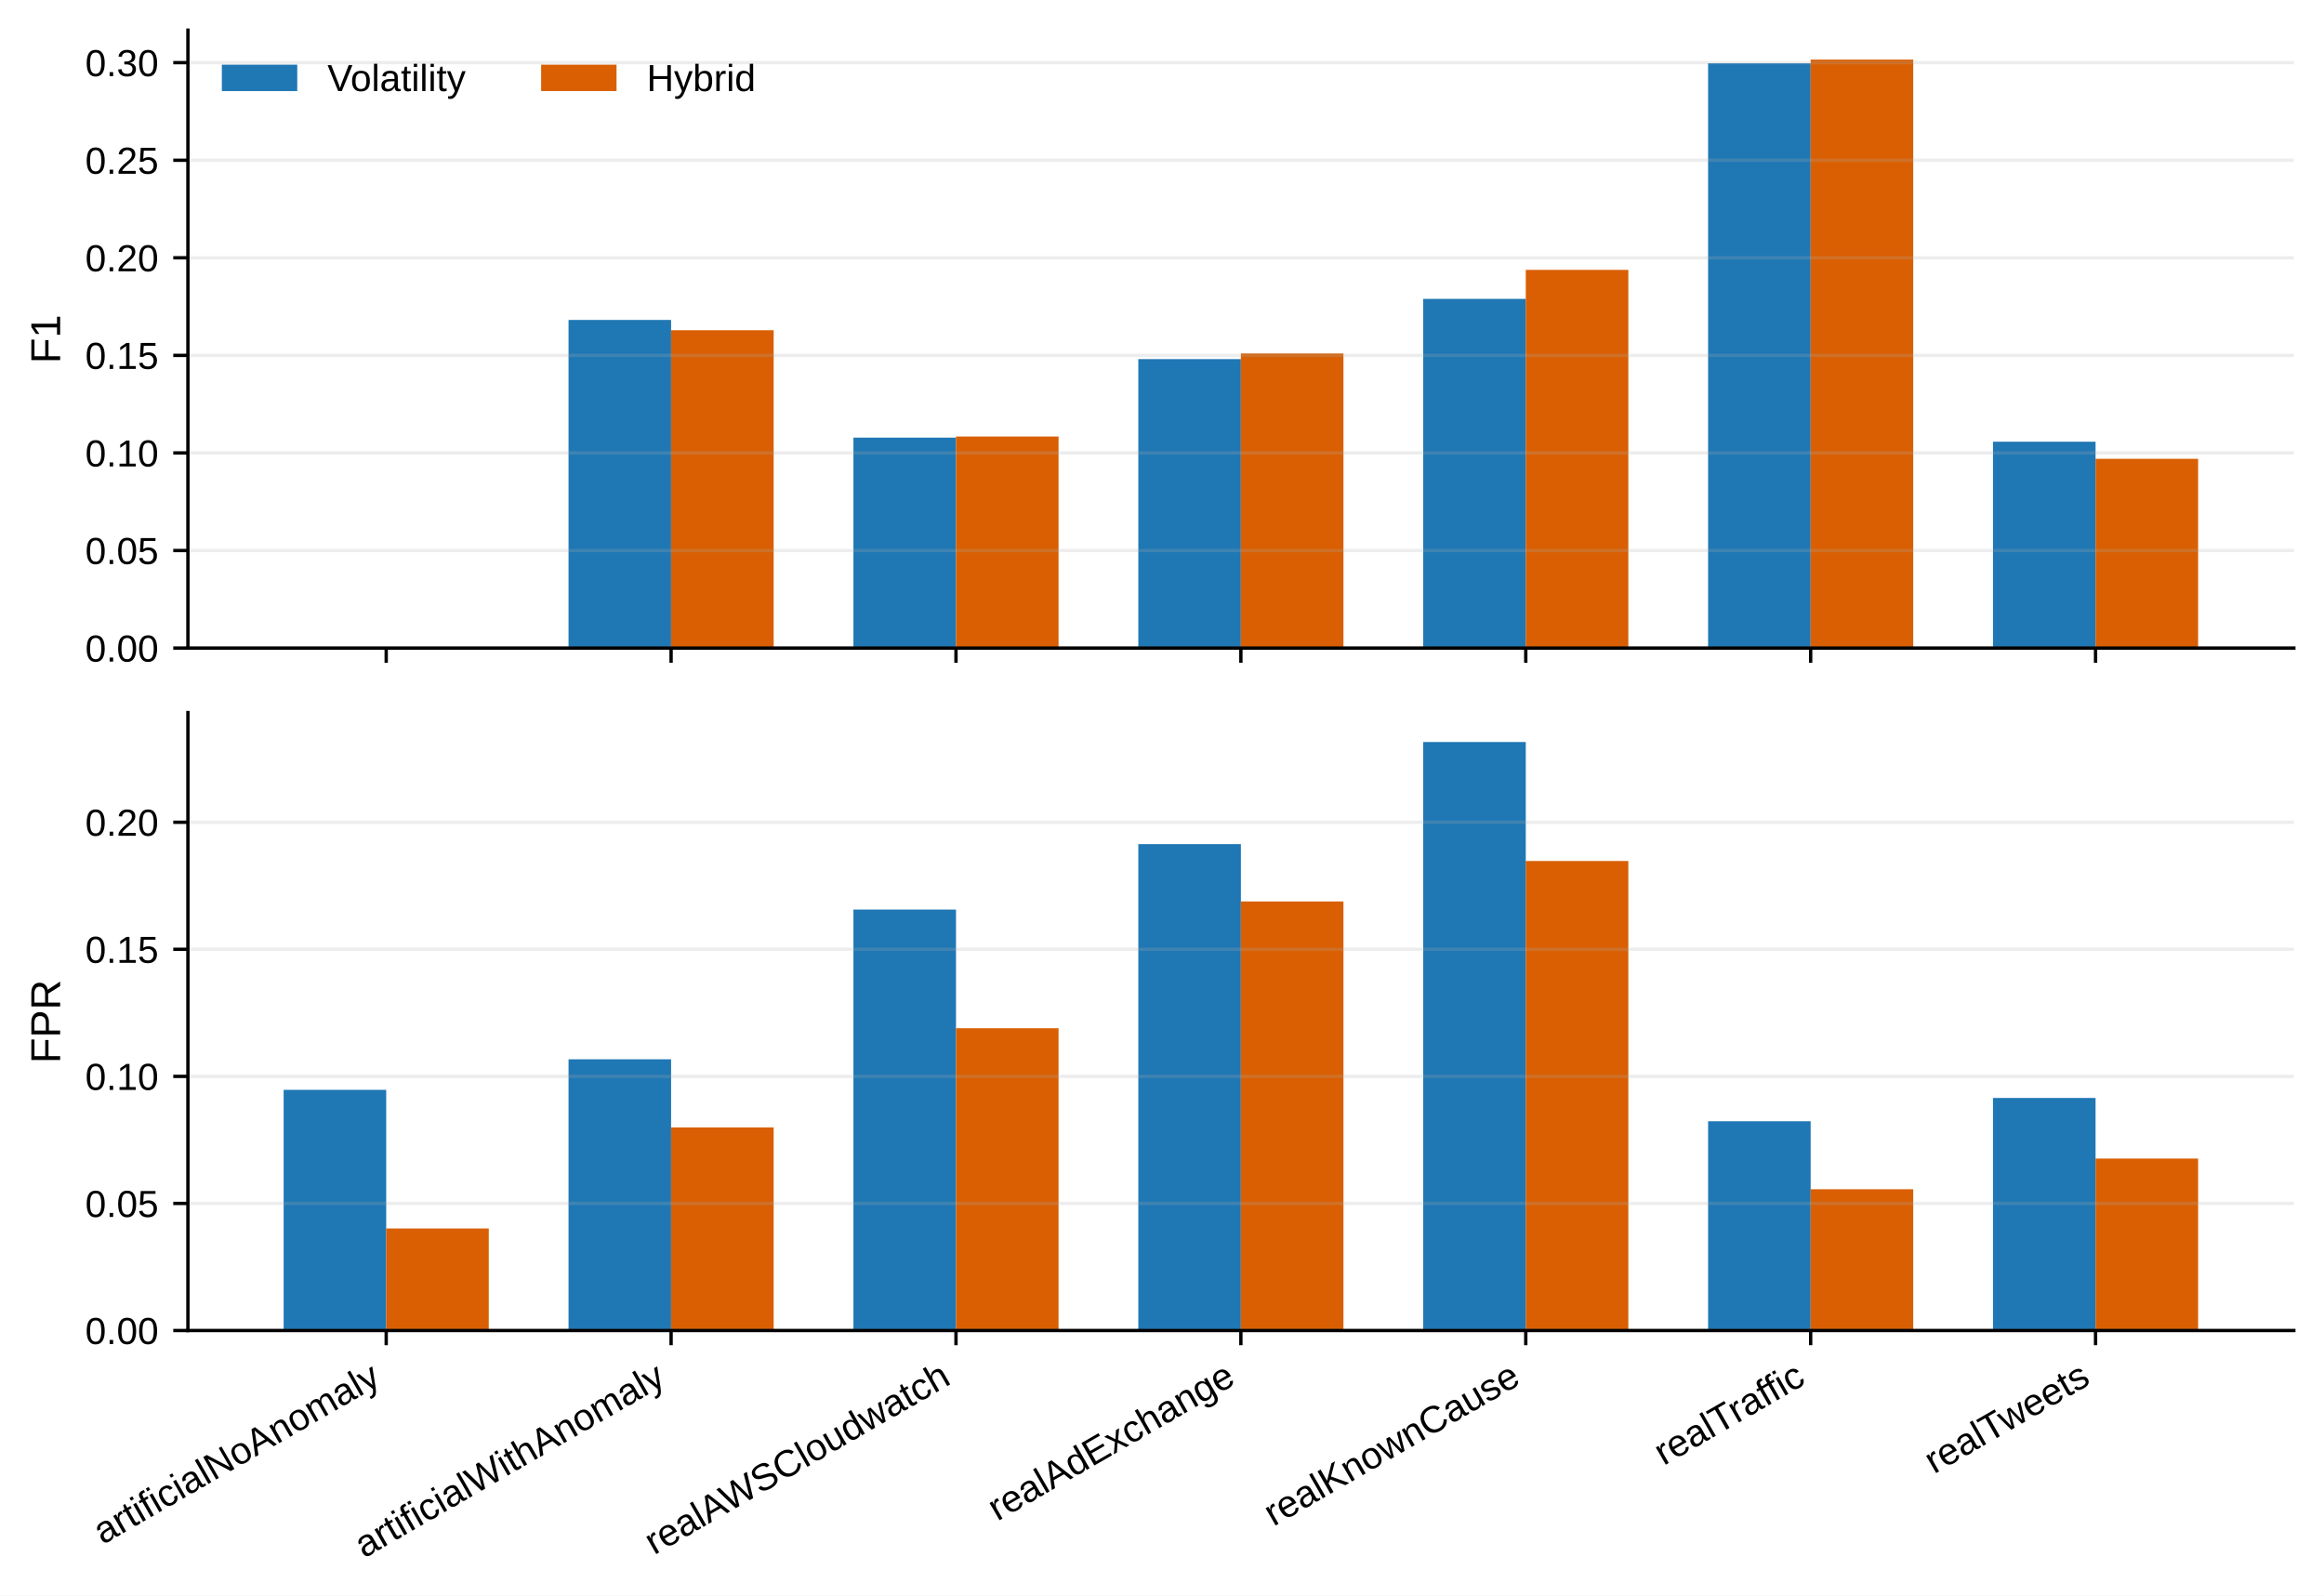
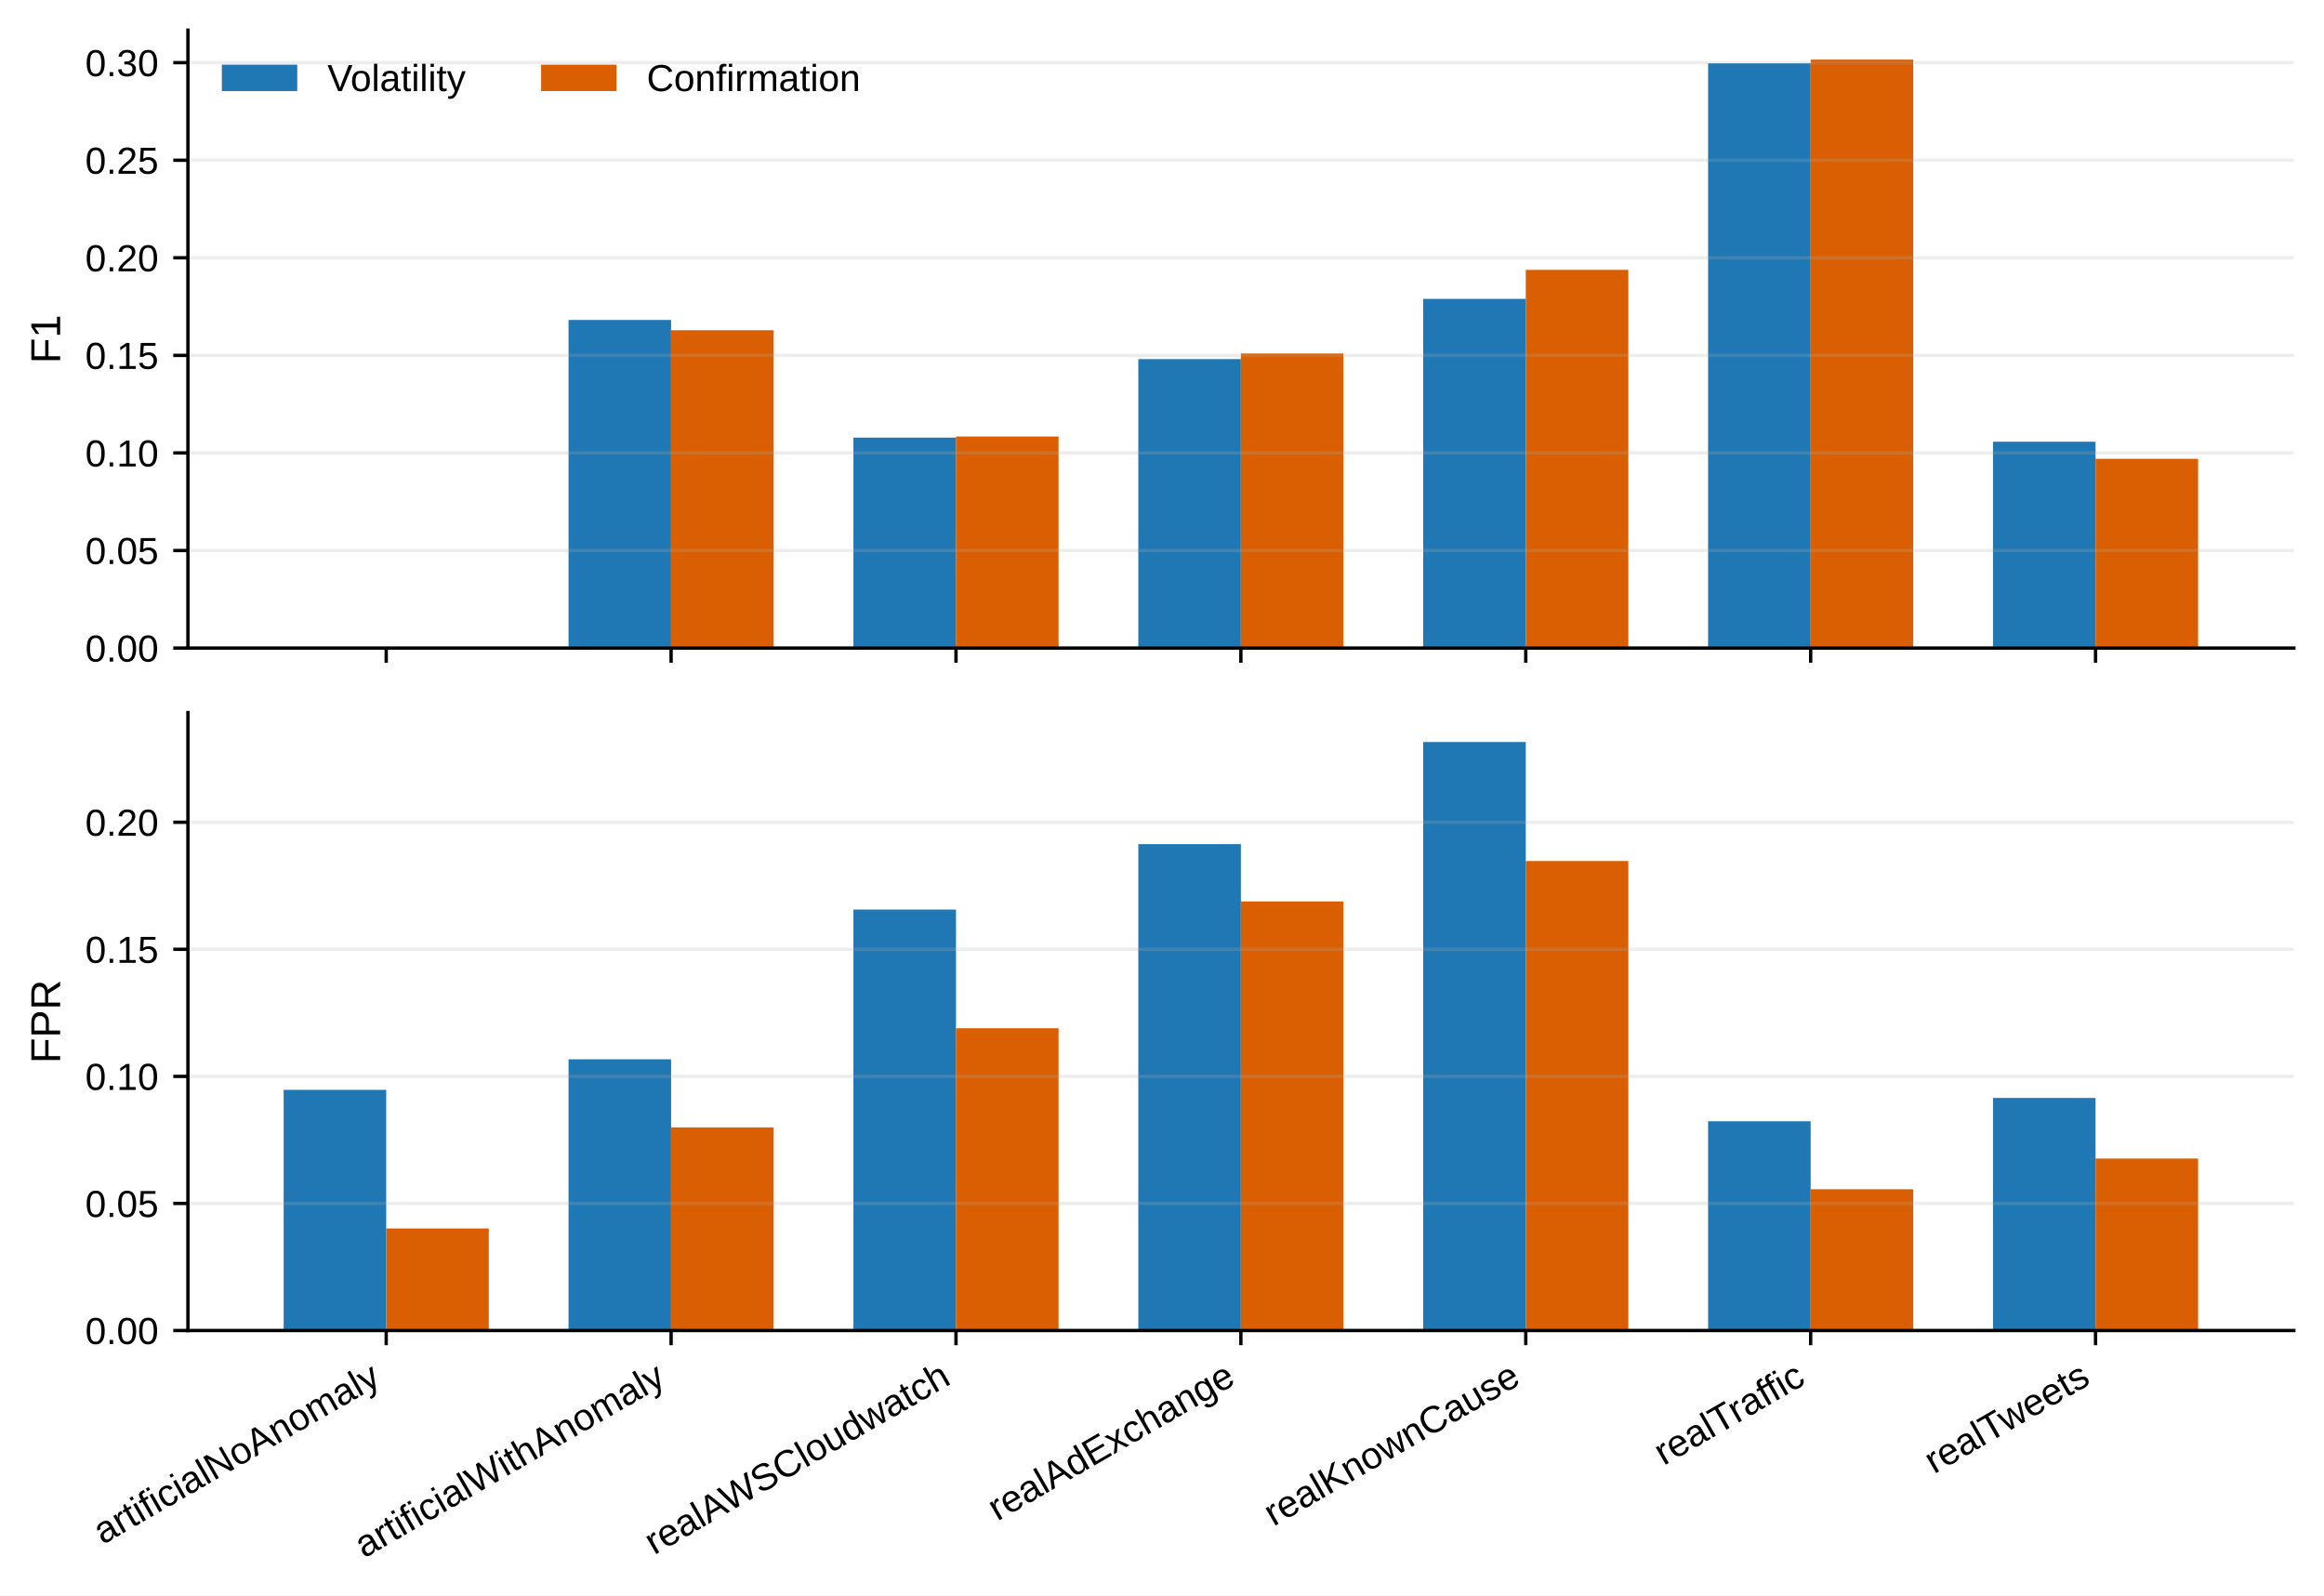
<svg xmlns="http://www.w3.org/2000/svg" xmlns:xlink="http://www.w3.org/1999/xlink" width="554.78pt" height="380.918pt" viewBox="0 0 554.78 380.918" version="1.1">
  <defs>
    <style type="text/css">*{stroke-linejoin: round; stroke-linecap: butt}</style>
  </defs>
  <g id="figure_1">
    <g id="patch_1">
      <path d="M 0 380.918  L 554.78 380.918  L 554.78 0  L 0 0  z " style="fill: #ffffff" />
    </g>
    <g id="axes_1">
      <g id="patch_2">
        <path d="M 44.86 154.722  L 547.58 154.722  L 547.58 7.2  L 44.86 7.2  z " style="fill: #ffffff" />
      </g>
      <g id="patch_3">
-         <path d="M 67.711 154.722  L 92.194 154.722  L 92.194 154.722  L 67.711 154.722  z " clip-path="url(#paee999f5bc)" style="fill: #1f77b4" />
+         <path d="M 67.711 154.722  L 92.194 154.722  L 92.194 154.722  L 67.711 154.722  z " clip-path="url(#pea1b37d02e)" style="fill: #1f77b4" />
      </g>
      <g id="patch_4">
-         <path d="M 135.72 154.722  L 160.203 154.722  L 160.203 76.377  L 135.72 76.377  z " clip-path="url(#paee999f5bc)" style="fill: #1f77b4" />
+         <path d="M 135.72 154.722  L 160.203 154.722  L 160.203 76.377  L 135.72 76.377  z " clip-path="url(#pea1b37d02e)" style="fill: #1f77b4" />
      </g>
      <g id="patch_5">
-         <path d="M 203.728 154.722  L 228.211 154.722  L 228.211 104.481  L 203.728 104.481  z " clip-path="url(#paee999f5bc)" style="fill: #1f77b4" />
+         <path d="M 203.728 154.722  L 228.211 154.722  L 228.211 104.481  L 203.728 104.481  z " clip-path="url(#pea1b37d02e)" style="fill: #1f77b4" />
      </g>
      <g id="patch_6">
-         <path d="M 271.737 154.722  L 296.22 154.722  L 296.22 85.73  L 271.737 85.73  z " clip-path="url(#paee999f5bc)" style="fill: #1f77b4" />
+         <path d="M 271.737 154.722  L 296.22 154.722  L 296.22 85.73  L 271.737 85.73  z " clip-path="url(#pea1b37d02e)" style="fill: #1f77b4" />
      </g>
      <g id="patch_7">
-         <path d="M 339.746 154.722  L 364.229 154.722  L 364.229 71.348  L 339.746 71.348  z " clip-path="url(#paee999f5bc)" style="fill: #1f77b4" />
+         <path d="M 339.746 154.722  L 364.229 154.722  L 364.229 71.348  L 339.746 71.348  z " clip-path="url(#pea1b37d02e)" style="fill: #1f77b4" />
      </g>
      <g id="patch_8">
-         <path d="M 407.754 154.722  L 432.237 154.722  L 432.237 15.098  L 407.754 15.098  z " clip-path="url(#paee999f5bc)" style="fill: #1f77b4" />
+         <path d="M 407.754 154.722  L 432.237 154.722  L 432.237 15.098  L 407.754 15.098  z " clip-path="url(#pea1b37d02e)" style="fill: #1f77b4" />
      </g>
      <g id="patch_9">
-         <path d="M 475.763 154.722  L 500.246 154.722  L 500.246 105.459  L 475.763 105.459  z " clip-path="url(#paee999f5bc)" style="fill: #1f77b4" />
+         <path d="M 475.763 154.722  L 500.246 154.722  L 500.246 105.459  L 475.763 105.459  z " clip-path="url(#pea1b37d02e)" style="fill: #1f77b4" />
      </g>
      <g id="patch_10">
-         <path d="M 92.194 154.722  L 116.677 154.722  L 116.677 154.722  L 92.194 154.722  z " clip-path="url(#paee999f5bc)" style="fill: #d95f02" />
+         <path d="M 92.194 154.722  L 116.677 154.722  L 116.677 154.722  L 92.194 154.722  z " clip-path="url(#pea1b37d02e)" style="fill: #d95f02" />
      </g>
      <g id="patch_11">
-         <path d="M 160.203 154.722  L 184.686 154.722  L 184.686 78.835  L 160.203 78.835  z " clip-path="url(#paee999f5bc)" style="fill: #d95f02" />
+         <path d="M 160.203 154.722  L 184.686 154.722  L 184.686 78.835  L 160.203 78.835  z " clip-path="url(#pea1b37d02e)" style="fill: #d95f02" />
      </g>
      <g id="patch_12">
-         <path d="M 228.211 154.722  L 252.695 154.722  L 252.695 104.214  L 228.211 104.214  z " clip-path="url(#paee999f5bc)" style="fill: #d95f02" />
+         <path d="M 228.211 154.722  L 252.695 154.722  L 252.695 104.214  L 228.211 104.214  z " clip-path="url(#pea1b37d02e)" style="fill: #d95f02" />
      </g>
      <g id="patch_13">
-         <path d="M 296.22 154.722  L 320.703 154.722  L 320.703 84.387  L 296.22 84.387  z " clip-path="url(#paee999f5bc)" style="fill: #d95f02" />
+         <path d="M 296.22 154.722  L 320.703 154.722  L 320.703 84.387  L 296.22 84.387  z " clip-path="url(#pea1b37d02e)" style="fill: #d95f02" />
      </g>
      <g id="patch_14">
-         <path d="M 364.229 154.722  L 388.712 154.722  L 388.712 64.432  L 364.229 64.432  z " clip-path="url(#paee999f5bc)" style="fill: #d95f02" />
+         <path d="M 364.229 154.722  L 388.712 154.722  L 388.712 64.432  L 364.229 64.432  z " clip-path="url(#pea1b37d02e)" style="fill: #d95f02" />
      </g>
      <g id="patch_15">
-         <path d="M 432.237 154.722  L 456.721 154.722  L 456.721 14.225  L 432.237 14.225  z " clip-path="url(#paee999f5bc)" style="fill: #d95f02" />
+         <path d="M 432.237 154.722  L 456.721 154.722  L 456.721 14.225  L 432.237 14.225  z " clip-path="url(#pea1b37d02e)" style="fill: #d95f02" />
      </g>
      <g id="patch_16">
-         <path d="M 500.246 154.722  L 524.729 154.722  L 524.729 109.542  L 500.246 109.542  z " clip-path="url(#paee999f5bc)" style="fill: #d95f02" />
+         <path d="M 500.246 154.722  L 524.729 154.722  L 524.729 109.542  L 500.246 109.542  z " clip-path="url(#pea1b37d02e)" style="fill: #d95f02" />
      </g>
      <g id="matplotlib.axis_1">
        <g id="xtick_1">
          <g id="line2d_1">
            <defs>
-               <path id="mdebe8aad9f" d="M 0 0  L 0 3.5  " style="stroke: #000000; stroke-width: 0.8" />
+               <path id="m9456d1fc6b" d="M 0 0  L 0 3.5  " style="stroke: #000000; stroke-width: 0.8" />
            </defs>
            <g>
-               <use xlink:href="#mdebe8aad9f" x="92.194" y="154.722" style="stroke: #000000; stroke-width: 0.8" />
+               <use xlink:href="#m9456d1fc6b" x="92.194" y="154.722" style="stroke: #000000; stroke-width: 0.8" />
            </g>
          </g>
        </g>
        <g id="xtick_2">
          <g id="line2d_2">
            <g>
-               <use xlink:href="#mdebe8aad9f" x="160.203" y="154.722" style="stroke: #000000; stroke-width: 0.8" />
+               <use xlink:href="#m9456d1fc6b" x="160.203" y="154.722" style="stroke: #000000; stroke-width: 0.8" />
            </g>
          </g>
        </g>
        <g id="xtick_3">
          <g id="line2d_3">
            <g>
-               <use xlink:href="#mdebe8aad9f" x="228.211" y="154.722" style="stroke: #000000; stroke-width: 0.8" />
+               <use xlink:href="#m9456d1fc6b" x="228.211" y="154.722" style="stroke: #000000; stroke-width: 0.8" />
            </g>
          </g>
        </g>
        <g id="xtick_4">
          <g id="line2d_4">
            <g>
-               <use xlink:href="#mdebe8aad9f" x="296.22" y="154.722" style="stroke: #000000; stroke-width: 0.8" />
+               <use xlink:href="#m9456d1fc6b" x="296.22" y="154.722" style="stroke: #000000; stroke-width: 0.8" />
            </g>
          </g>
        </g>
        <g id="xtick_5">
          <g id="line2d_5">
            <g>
-               <use xlink:href="#mdebe8aad9f" x="364.229" y="154.722" style="stroke: #000000; stroke-width: 0.8" />
+               <use xlink:href="#m9456d1fc6b" x="364.229" y="154.722" style="stroke: #000000; stroke-width: 0.8" />
            </g>
          </g>
        </g>
        <g id="xtick_6">
          <g id="line2d_6">
            <g>
-               <use xlink:href="#mdebe8aad9f" x="432.237" y="154.722" style="stroke: #000000; stroke-width: 0.8" />
+               <use xlink:href="#m9456d1fc6b" x="432.237" y="154.722" style="stroke: #000000; stroke-width: 0.8" />
            </g>
          </g>
        </g>
        <g id="xtick_7">
          <g id="line2d_7">
            <g>
-               <use xlink:href="#mdebe8aad9f" x="500.246" y="154.722" style="stroke: #000000; stroke-width: 0.8" />
+               <use xlink:href="#m9456d1fc6b" x="500.246" y="154.722" style="stroke: #000000; stroke-width: 0.8" />
            </g>
          </g>
        </g>
      </g>
      <g id="matplotlib.axis_2">
        <g id="ytick_1">
          <g id="line2d_8">
-             <path d="M 44.86 154.722  L 547.58 154.722  " clip-path="url(#paee999f5bc)" style="fill: none; stroke: #b0b0b0; stroke-opacity: 0.22; stroke-width: 0.8; stroke-linecap: square" />
+             <path d="M 44.86 154.722  L 547.58 154.722  " clip-path="url(#pea1b37d02e)" style="fill: none; stroke: #b0b0b0; stroke-opacity: 0.22; stroke-width: 0.8; stroke-linecap: square" />
          </g>
          <g id="line2d_9">
            <defs>
-               <path id="md3d4979307" d="M 0 0  L -3.5 0  " style="stroke: #000000; stroke-width: 0.8" />
+               <path id="m46f408642e" d="M 0 0  L -3.5 0  " style="stroke: #000000; stroke-width: 0.8" />
            </defs>
            <g>
-               <use xlink:href="#md3d4979307" x="44.86" y="154.722" style="stroke: #000000; stroke-width: 0.8" />
+               <use xlink:href="#m46f408642e" x="44.86" y="154.722" style="stroke: #000000; stroke-width: 0.8" />
            </g>
          </g>
          <g id="text_1">
            <text style="font: 9px 'Arial', 'Helvetica', 'Liberation Sans', 'DejaVu Sans', sans-serif; text-anchor: end" x="37.86" y="157.943" transform="rotate(-0 37.86016 157.943)">0.00</text>
          </g>
        </g>
        <g id="ytick_2">
          <g id="line2d_10">
-             <path d="M 44.86 131.429  L 547.58 131.429  " clip-path="url(#paee999f5bc)" style="fill: none; stroke: #b0b0b0; stroke-opacity: 0.22; stroke-width: 0.8; stroke-linecap: square" />
+             <path d="M 44.86 131.429  L 547.58 131.429  " clip-path="url(#pea1b37d02e)" style="fill: none; stroke: #b0b0b0; stroke-opacity: 0.22; stroke-width: 0.8; stroke-linecap: square" />
          </g>
          <g id="line2d_11">
            <g>
-               <use xlink:href="#md3d4979307" x="44.86" y="131.429" style="stroke: #000000; stroke-width: 0.8" />
+               <use xlink:href="#m46f408642e" x="44.86" y="131.429" style="stroke: #000000; stroke-width: 0.8" />
            </g>
          </g>
          <g id="text_2">
            <text style="font: 9px 'Arial', 'Helvetica', 'Liberation Sans', 'DejaVu Sans', sans-serif; text-anchor: end" x="37.86" y="134.65" transform="rotate(-0 37.86016 134.6497)">0.05</text>
          </g>
        </g>
        <g id="ytick_3">
          <g id="line2d_12">
-             <path d="M 44.86 108.135  L 547.58 108.135  " clip-path="url(#paee999f5bc)" style="fill: none; stroke: #b0b0b0; stroke-opacity: 0.22; stroke-width: 0.8; stroke-linecap: square" />
+             <path d="M 44.86 108.135  L 547.58 108.135  " clip-path="url(#pea1b37d02e)" style="fill: none; stroke: #b0b0b0; stroke-opacity: 0.22; stroke-width: 0.8; stroke-linecap: square" />
          </g>
          <g id="line2d_13">
            <g>
-               <use xlink:href="#md3d4979307" x="44.86" y="108.135" style="stroke: #000000; stroke-width: 0.8" />
+               <use xlink:href="#m46f408642e" x="44.86" y="108.135" style="stroke: #000000; stroke-width: 0.8" />
            </g>
          </g>
          <g id="text_3">
            <text style="font: 9px 'Arial', 'Helvetica', 'Liberation Sans', 'DejaVu Sans', sans-serif; text-anchor: end" x="37.86" y="111.356" transform="rotate(-0 37.86016 111.3564)">0.10</text>
          </g>
        </g>
        <g id="ytick_4">
          <g id="line2d_14">
-             <path d="M 44.86 84.842  L 547.58 84.842  " clip-path="url(#paee999f5bc)" style="fill: none; stroke: #b0b0b0; stroke-opacity: 0.22; stroke-width: 0.8; stroke-linecap: square" />
+             <path d="M 44.86 84.842  L 547.58 84.842  " clip-path="url(#pea1b37d02e)" style="fill: none; stroke: #b0b0b0; stroke-opacity: 0.22; stroke-width: 0.8; stroke-linecap: square" />
          </g>
          <g id="line2d_15">
            <g>
-               <use xlink:href="#md3d4979307" x="44.86" y="84.842" style="stroke: #000000; stroke-width: 0.8" />
+               <use xlink:href="#m46f408642e" x="44.86" y="84.842" style="stroke: #000000; stroke-width: 0.8" />
            </g>
          </g>
          <g id="text_4">
            <text style="font: 9px 'Arial', 'Helvetica', 'Liberation Sans', 'DejaVu Sans', sans-serif; text-anchor: end" x="37.86" y="88.063" transform="rotate(-0 37.86016 88.06314)">0.15</text>
          </g>
        </g>
        <g id="ytick_5">
          <g id="line2d_16">
-             <path d="M 44.86 61.549  L 547.58 61.549  " clip-path="url(#paee999f5bc)" style="fill: none; stroke: #b0b0b0; stroke-opacity: 0.22; stroke-width: 0.8; stroke-linecap: square" />
+             <path d="M 44.86 61.549  L 547.58 61.549  " clip-path="url(#pea1b37d02e)" style="fill: none; stroke: #b0b0b0; stroke-opacity: 0.22; stroke-width: 0.8; stroke-linecap: square" />
          </g>
          <g id="line2d_17">
            <g>
-               <use xlink:href="#md3d4979307" x="44.86" y="61.549" style="stroke: #000000; stroke-width: 0.8" />
+               <use xlink:href="#m46f408642e" x="44.86" y="61.549" style="stroke: #000000; stroke-width: 0.8" />
            </g>
          </g>
          <g id="text_5">
            <text style="font: 9px 'Arial', 'Helvetica', 'Liberation Sans', 'DejaVu Sans', sans-serif; text-anchor: end" x="37.86" y="64.77" transform="rotate(-0 37.86016 64.76985)">0.20</text>
          </g>
        </g>
        <g id="ytick_6">
          <g id="line2d_18">
-             <path d="M 44.86 38.256  L 547.58 38.256  " clip-path="url(#paee999f5bc)" style="fill: none; stroke: #b0b0b0; stroke-opacity: 0.22; stroke-width: 0.8; stroke-linecap: square" />
+             <path d="M 44.86 38.256  L 547.58 38.256  " clip-path="url(#pea1b37d02e)" style="fill: none; stroke: #b0b0b0; stroke-opacity: 0.22; stroke-width: 0.8; stroke-linecap: square" />
          </g>
          <g id="line2d_19">
            <g>
-               <use xlink:href="#md3d4979307" x="44.86" y="38.256" style="stroke: #000000; stroke-width: 0.8" />
+               <use xlink:href="#m46f408642e" x="44.86" y="38.256" style="stroke: #000000; stroke-width: 0.8" />
            </g>
          </g>
          <g id="text_6">
            <text style="font: 9px 'Arial', 'Helvetica', 'Liberation Sans', 'DejaVu Sans', sans-serif; text-anchor: end" x="37.86" y="41.477" transform="rotate(-0 37.86016 41.47656)">0.25</text>
          </g>
        </g>
        <g id="ytick_7">
          <g id="line2d_20">
-             <path d="M 44.86 14.962  L 547.58 14.962  " clip-path="url(#paee999f5bc)" style="fill: none; stroke: #b0b0b0; stroke-opacity: 0.22; stroke-width: 0.8; stroke-linecap: square" />
+             <path d="M 44.86 14.962  L 547.58 14.962  " clip-path="url(#pea1b37d02e)" style="fill: none; stroke: #b0b0b0; stroke-opacity: 0.22; stroke-width: 0.8; stroke-linecap: square" />
          </g>
          <g id="line2d_21">
            <g>
-               <use xlink:href="#md3d4979307" x="44.86" y="14.962" style="stroke: #000000; stroke-width: 0.8" />
+               <use xlink:href="#m46f408642e" x="44.86" y="14.962" style="stroke: #000000; stroke-width: 0.8" />
            </g>
          </g>
          <g id="text_7">
            <text style="font: 9px 'Arial', 'Helvetica', 'Liberation Sans', 'DejaVu Sans', sans-serif; text-anchor: end" x="37.86" y="18.183" transform="rotate(-0 37.86016 18.18327)">0.30</text>
          </g>
        </g>
        <g id="text_8">
          <text style="font: 10px 'Arial', 'Helvetica', 'Liberation Sans', 'DejaVu Sans', sans-serif; text-anchor: middle" x="14.358" y="80.961" transform="rotate(-90 14.35781 80.96099)">F1</text>
        </g>
      </g>
      <g id="patch_17">
        <path d="M 44.86 154.722  L 44.86 7.2  " style="fill: none; stroke: #000000; stroke-width: 0.8; stroke-linejoin: miter; stroke-linecap: square" />
      </g>
      <g id="patch_18">
        <path d="M 44.86 154.722  L 547.58 154.722  " style="fill: none; stroke: #000000; stroke-width: 0.8; stroke-linejoin: miter; stroke-linecap: square" />
      </g>
      <g id="legend_1">
        <g id="patch_19">
          <path d="M 52.96 21.742  L 70.96 21.742  L 70.96 15.442  L 52.96 15.442  z " style="fill: #1f77b4" />
        </g>
        <g id="text_9">
          <text style="font: 9px 'Arial', 'Helvetica', 'Liberation Sans', 'DejaVu Sans', sans-serif; text-anchor: start" x="78.16" y="21.742" transform="rotate(-0 78.16016 21.74203)">Volatility</text>
        </g>
        <g id="patch_20">
          <path d="M 129.178 21.742  L 147.178 21.742  L 147.178 15.442  L 129.178 15.442  z " style="fill: #d95f02" />
        </g>
        <g id="text_10">
-           <text style="font: 9px 'Arial', 'Helvetica', 'Liberation Sans', 'DejaVu Sans', sans-serif; text-anchor: start" x="154.377" y="21.742" transform="rotate(-0 154.3775 21.74203)">Hybrid</text>
+           <text style="font: 9px 'Arial', 'Helvetica', 'Liberation Sans', 'DejaVu Sans', sans-serif; text-anchor: start" x="154.377" y="21.742" transform="rotate(-0 154.3775 21.74203)">Confirmation</text>
        </g>
      </g>
    </g>
    <g id="axes_2">
      <g id="patch_21">
        <path d="M 44.86 317.644  L 547.58 317.644  L 547.58 170.122  L 44.86 170.122  z " style="fill: #ffffff" />
      </g>
      <g id="patch_22">
-         <path d="M 67.711 317.644  L 92.194 317.644  L 92.194 260.182  L 67.711 260.182  z " clip-path="url(#p443fafa1fb)" style="fill: #1f77b4" />
+         <path d="M 67.711 317.644  L 92.194 317.644  L 92.194 260.182  L 67.711 260.182  z " clip-path="url(#p40ba7fb770)" style="fill: #1f77b4" />
      </g>
      <g id="patch_23">
-         <path d="M 135.72 317.644  L 160.203 317.644  L 160.203 252.895  L 135.72 252.895  z " clip-path="url(#p443fafa1fb)" style="fill: #1f77b4" />
+         <path d="M 135.72 317.644  L 160.203 317.644  L 160.203 252.895  L 135.72 252.895  z " clip-path="url(#p40ba7fb770)" style="fill: #1f77b4" />
      </g>
      <g id="patch_24">
-         <path d="M 203.728 317.644  L 228.211 317.644  L 228.211 217.144  L 203.728 217.144  z " clip-path="url(#p443fafa1fb)" style="fill: #1f77b4" />
+         <path d="M 203.728 317.644  L 228.211 317.644  L 228.211 217.144  L 203.728 217.144  z " clip-path="url(#p40ba7fb770)" style="fill: #1f77b4" />
      </g>
      <g id="patch_25">
-         <path d="M 271.737 317.644  L 296.22 317.644  L 296.22 201.528  L 271.737 201.528  z " clip-path="url(#p443fafa1fb)" style="fill: #1f77b4" />
+         <path d="M 271.737 317.644  L 296.22 317.644  L 296.22 201.528  L 271.737 201.528  z " clip-path="url(#p40ba7fb770)" style="fill: #1f77b4" />
      </g>
      <g id="patch_26">
-         <path d="M 339.746 317.644  L 364.229 317.644  L 364.229 177.147  L 339.746 177.147  z " clip-path="url(#p443fafa1fb)" style="fill: #1f77b4" />
+         <path d="M 339.746 317.644  L 364.229 317.644  L 364.229 177.147  L 339.746 177.147  z " clip-path="url(#p40ba7fb770)" style="fill: #1f77b4" />
      </g>
      <g id="patch_27">
-         <path d="M 407.754 317.644  L 432.237 317.644  L 432.237 267.691  L 407.754 267.691  z " clip-path="url(#p443fafa1fb)" style="fill: #1f77b4" />
+         <path d="M 407.754 317.644  L 432.237 317.644  L 432.237 267.691  L 407.754 267.691  z " clip-path="url(#p40ba7fb770)" style="fill: #1f77b4" />
      </g>
      <g id="patch_28">
-         <path d="M 475.763 317.644  L 500.246 317.644  L 500.246 262.127  L 475.763 262.127  z " clip-path="url(#p443fafa1fb)" style="fill: #1f77b4" />
+         <path d="M 475.763 317.644  L 500.246 317.644  L 500.246 262.127  L 475.763 262.127  z " clip-path="url(#p40ba7fb770)" style="fill: #1f77b4" />
      </g>
      <g id="patch_29">
-         <path d="M 92.194 317.644  L 116.677 317.644  L 116.677 293.275  L 92.194 293.275  z " clip-path="url(#p443fafa1fb)" style="fill: #d95f02" />
+         <path d="M 92.194 317.644  L 116.677 317.644  L 116.677 293.275  L 92.194 293.275  z " clip-path="url(#p40ba7fb770)" style="fill: #d95f02" />
      </g>
      <g id="patch_30">
-         <path d="M 160.203 317.644  L 184.686 317.644  L 184.686 269.154  L 160.203 269.154  z " clip-path="url(#p443fafa1fb)" style="fill: #d95f02" />
+         <path d="M 160.203 317.644  L 184.686 317.644  L 184.686 269.154  L 160.203 269.154  z " clip-path="url(#p40ba7fb770)" style="fill: #d95f02" />
      </g>
      <g id="patch_31">
-         <path d="M 228.211 317.644  L 252.695 317.644  L 252.695 245.481  L 228.211 245.481  z " clip-path="url(#p443fafa1fb)" style="fill: #d95f02" />
+         <path d="M 228.211 317.644  L 252.695 317.644  L 252.695 245.481  L 228.211 245.481  z " clip-path="url(#p40ba7fb770)" style="fill: #d95f02" />
      </g>
      <g id="patch_32">
-         <path d="M 296.22 317.644  L 320.703 317.644  L 320.703 215.215  L 296.22 215.215  z " clip-path="url(#p443fafa1fb)" style="fill: #d95f02" />
+         <path d="M 296.22 317.644  L 320.703 317.644  L 320.703 215.215  L 296.22 215.215  z " clip-path="url(#p40ba7fb770)" style="fill: #d95f02" />
      </g>
      <g id="patch_33">
-         <path d="M 364.229 317.644  L 388.712 317.644  L 388.712 205.543  L 364.229 205.543  z " clip-path="url(#p443fafa1fb)" style="fill: #d95f02" />
+         <path d="M 364.229 317.644  L 388.712 317.644  L 388.712 205.543  L 364.229 205.543  z " clip-path="url(#p40ba7fb770)" style="fill: #d95f02" />
      </g>
      <g id="patch_34">
-         <path d="M 432.237 317.644  L 456.721 317.644  L 456.721 283.919  L 432.237 283.919  z " clip-path="url(#p443fafa1fb)" style="fill: #d95f02" />
+         <path d="M 432.237 317.644  L 456.721 317.644  L 456.721 283.919  L 432.237 283.919  z " clip-path="url(#p40ba7fb770)" style="fill: #d95f02" />
      </g>
      <g id="patch_35">
-         <path d="M 500.246 317.644  L 524.729 317.644  L 524.729 276.596  L 500.246 276.596  z " clip-path="url(#p443fafa1fb)" style="fill: #d95f02" />
+         <path d="M 500.246 317.644  L 524.729 317.644  L 524.729 276.596  L 500.246 276.596  z " clip-path="url(#p40ba7fb770)" style="fill: #d95f02" />
      </g>
      <g id="matplotlib.axis_3">
        <g id="xtick_8">
          <g id="line2d_22">
            <g>
-               <use xlink:href="#mdebe8aad9f" x="92.194" y="317.644" style="stroke: #000000; stroke-width: 0.8" />
+               <use xlink:href="#m9456d1fc6b" x="92.194" y="317.644" style="stroke: #000000; stroke-width: 0.8" />
            </g>
          </g>
          <g id="text_11">
            <text style="font: 9px 'Arial', 'Helvetica', 'Liberation Sans', 'DejaVu Sans', sans-serif" transform="translate(24.54187 368.8302) rotate(-30)">artificialNoAnomaly</text>
          </g>
        </g>
        <g id="xtick_9">
          <g id="line2d_23">
            <g>
-               <use xlink:href="#mdebe8aad9f" x="160.203" y="317.644" style="stroke: #000000; stroke-width: 0.8" />
+               <use xlink:href="#m9456d1fc6b" x="160.203" y="317.644" style="stroke: #000000; stroke-width: 0.8" />
            </g>
          </g>
          <g id="text_12">
            <text style="font: 9px 'Arial', 'Helvetica', 'Liberation Sans', 'DejaVu Sans', sans-serif" transform="translate(86.92529 372.0779) rotate(-30)">artificialWithAnomaly</text>
          </g>
        </g>
        <g id="xtick_10">
          <g id="line2d_24">
            <g>
-               <use xlink:href="#mdebe8aad9f" x="228.211" y="317.644" style="stroke: #000000; stroke-width: 0.8" />
+               <use xlink:href="#m9456d1fc6b" x="228.211" y="317.644" style="stroke: #000000; stroke-width: 0.8" />
            </g>
          </g>
          <g id="text_13">
            <text style="font: 9px 'Arial', 'Helvetica', 'Liberation Sans', 'DejaVu Sans', sans-serif" transform="translate(156.1351 371.3199) rotate(-30)">realAWSCloudwatch</text>
          </g>
        </g>
        <g id="xtick_11">
          <g id="line2d_25">
            <g>
-               <use xlink:href="#mdebe8aad9f" x="296.22" y="317.644" style="stroke: #000000; stroke-width: 0.8" />
+               <use xlink:href="#m9456d1fc6b" x="296.22" y="317.644" style="stroke: #000000; stroke-width: 0.8" />
            </g>
          </g>
          <g id="text_14">
            <text style="font: 9px 'Arial', 'Helvetica', 'Liberation Sans', 'DejaVu Sans', sans-serif" transform="translate(238.0792 363.2438) rotate(-30)">realAdExchange</text>
          </g>
        </g>
        <g id="xtick_12">
          <g id="line2d_26">
            <g>
-               <use xlink:href="#mdebe8aad9f" x="364.229" y="317.644" style="stroke: #000000; stroke-width: 0.8" />
+               <use xlink:href="#m9456d1fc6b" x="364.229" y="317.644" style="stroke: #000000; stroke-width: 0.8" />
            </g>
          </g>
          <g id="text_15">
            <text style="font: 9px 'Arial', 'Helvetica', 'Liberation Sans', 'DejaVu Sans', sans-serif" transform="translate(303.979 364.4918) rotate(-30)">realKnownCause</text>
          </g>
        </g>
        <g id="xtick_13">
          <g id="line2d_27">
            <g>
-               <use xlink:href="#mdebe8aad9f" x="432.237" y="317.644" style="stroke: #000000; stroke-width: 0.8" />
+               <use xlink:href="#m9456d1fc6b" x="432.237" y="317.644" style="stroke: #000000; stroke-width: 0.8" />
            </g>
          </g>
          <g id="text_16">
            <text style="font: 9px 'Arial', 'Helvetica', 'Liberation Sans', 'DejaVu Sans', sans-serif" transform="translate(397.1264 349.9779) rotate(-30)">realTraffic</text>
          </g>
        </g>
        <g id="xtick_14">
          <g id="line2d_28">
            <g>
-               <use xlink:href="#mdebe8aad9f" x="500.246" y="317.644" style="stroke: #000000; stroke-width: 0.8" />
+               <use xlink:href="#m9456d1fc6b" x="500.246" y="317.644" style="stroke: #000000; stroke-width: 0.8" />
            </g>
          </g>
          <g id="text_17">
            <text style="font: 9px 'Arial', 'Helvetica', 'Liberation Sans', 'DejaVu Sans', sans-serif" transform="translate(461.6642 351.9818) rotate(-30)">realTweets</text>
          </g>
        </g>
      </g>
      <g id="matplotlib.axis_4">
        <g id="ytick_8">
          <g id="line2d_29">
-             <path d="M 44.86 317.644  L 547.58 317.644  " clip-path="url(#p443fafa1fb)" style="fill: none; stroke: #b0b0b0; stroke-opacity: 0.22; stroke-width: 0.8; stroke-linecap: square" />
+             <path d="M 44.86 317.644  L 547.58 317.644  " clip-path="url(#p40ba7fb770)" style="fill: none; stroke: #b0b0b0; stroke-opacity: 0.22; stroke-width: 0.8; stroke-linecap: square" />
          </g>
          <g id="line2d_30">
            <g>
-               <use xlink:href="#md3d4979307" x="44.86" y="317.644" style="stroke: #000000; stroke-width: 0.8" />
+               <use xlink:href="#m46f408642e" x="44.86" y="317.644" style="stroke: #000000; stroke-width: 0.8" />
            </g>
          </g>
          <g id="text_18">
            <text style="font: 9px 'Arial', 'Helvetica', 'Liberation Sans', 'DejaVu Sans', sans-serif; text-anchor: end" x="37.86" y="320.865" transform="rotate(-0 37.86016 320.865)">0.00</text>
          </g>
        </g>
        <g id="ytick_9">
          <g id="line2d_31">
-             <path d="M 44.86 287.308  L 547.58 287.308  " clip-path="url(#p443fafa1fb)" style="fill: none; stroke: #b0b0b0; stroke-opacity: 0.22; stroke-width: 0.8; stroke-linecap: square" />
+             <path d="M 44.86 287.308  L 547.58 287.308  " clip-path="url(#p40ba7fb770)" style="fill: none; stroke: #b0b0b0; stroke-opacity: 0.22; stroke-width: 0.8; stroke-linecap: square" />
          </g>
          <g id="line2d_32">
            <g>
-               <use xlink:href="#md3d4979307" x="44.86" y="287.308" style="stroke: #000000; stroke-width: 0.8" />
+               <use xlink:href="#m46f408642e" x="44.86" y="287.308" style="stroke: #000000; stroke-width: 0.8" />
            </g>
          </g>
          <g id="text_19">
            <text style="font: 9px 'Arial', 'Helvetica', 'Liberation Sans', 'DejaVu Sans', sans-serif; text-anchor: end" x="37.86" y="290.529" transform="rotate(-0 37.86016 290.5293)">0.05</text>
          </g>
        </g>
        <g id="ytick_10">
          <g id="line2d_33">
-             <path d="M 44.86 256.973  L 547.58 256.973  " clip-path="url(#p443fafa1fb)" style="fill: none; stroke: #b0b0b0; stroke-opacity: 0.22; stroke-width: 0.8; stroke-linecap: square" />
+             <path d="M 44.86 256.973  L 547.58 256.973  " clip-path="url(#p40ba7fb770)" style="fill: none; stroke: #b0b0b0; stroke-opacity: 0.22; stroke-width: 0.8; stroke-linecap: square" />
          </g>
          <g id="line2d_34">
            <g>
-               <use xlink:href="#md3d4979307" x="44.86" y="256.973" style="stroke: #000000; stroke-width: 0.8" />
+               <use xlink:href="#m46f408642e" x="44.86" y="256.973" style="stroke: #000000; stroke-width: 0.8" />
            </g>
          </g>
          <g id="text_20">
            <text style="font: 9px 'Arial', 'Helvetica', 'Liberation Sans', 'DejaVu Sans', sans-serif; text-anchor: end" x="37.86" y="260.194" transform="rotate(-0 37.86016 260.1935)">0.10</text>
          </g>
        </g>
        <g id="ytick_11">
          <g id="line2d_35">
-             <path d="M 44.86 226.637  L 547.58 226.637  " clip-path="url(#p443fafa1fb)" style="fill: none; stroke: #b0b0b0; stroke-opacity: 0.22; stroke-width: 0.8; stroke-linecap: square" />
+             <path d="M 44.86 226.637  L 547.58 226.637  " clip-path="url(#p40ba7fb770)" style="fill: none; stroke: #b0b0b0; stroke-opacity: 0.22; stroke-width: 0.8; stroke-linecap: square" />
          </g>
          <g id="line2d_36">
            <g>
-               <use xlink:href="#md3d4979307" x="44.86" y="226.637" style="stroke: #000000; stroke-width: 0.8" />
+               <use xlink:href="#m46f408642e" x="44.86" y="226.637" style="stroke: #000000; stroke-width: 0.8" />
            </g>
          </g>
          <g id="text_21">
            <text style="font: 9px 'Arial', 'Helvetica', 'Liberation Sans', 'DejaVu Sans', sans-serif; text-anchor: end" x="37.86" y="229.858" transform="rotate(-0 37.86016 229.8578)">0.15</text>
          </g>
        </g>
        <g id="ytick_12">
          <g id="line2d_37">
-             <path d="M 44.86 196.301  L 547.58 196.301  " clip-path="url(#p443fafa1fb)" style="fill: none; stroke: #b0b0b0; stroke-opacity: 0.22; stroke-width: 0.8; stroke-linecap: square" />
+             <path d="M 44.86 196.301  L 547.58 196.301  " clip-path="url(#p40ba7fb770)" style="fill: none; stroke: #b0b0b0; stroke-opacity: 0.22; stroke-width: 0.8; stroke-linecap: square" />
          </g>
          <g id="line2d_38">
            <g>
-               <use xlink:href="#md3d4979307" x="44.86" y="196.301" style="stroke: #000000; stroke-width: 0.8" />
+               <use xlink:href="#m46f408642e" x="44.86" y="196.301" style="stroke: #000000; stroke-width: 0.8" />
            </g>
          </g>
          <g id="text_22">
            <text style="font: 9px 'Arial', 'Helvetica', 'Liberation Sans', 'DejaVu Sans', sans-serif; text-anchor: end" x="37.86" y="199.522" transform="rotate(-0 37.86016 199.5221)">0.20</text>
          </g>
        </g>
        <g id="text_23">
          <text style="font: 10px 'Arial', 'Helvetica', 'Liberation Sans', 'DejaVu Sans', sans-serif; text-anchor: middle" x="14.358" y="243.883" transform="rotate(-90 14.35781 243.883)">FPR</text>
        </g>
      </g>
      <g id="patch_36">
        <path d="M 44.86 317.644  L 44.86 170.122  " style="fill: none; stroke: #000000; stroke-width: 0.8; stroke-linejoin: miter; stroke-linecap: square" />
      </g>
      <g id="patch_37">
        <path d="M 44.86 317.644  L 547.58 317.644  " style="fill: none; stroke: #000000; stroke-width: 0.8; stroke-linejoin: miter; stroke-linecap: square" />
      </g>
    </g>
  </g>
  <defs>
-     <clipPath id="paee999f5bc">
+     <clipPath id="pea1b37d02e">
      <rect x="44.86" y="7.2" width="502.72" height="147.522" />
    </clipPath>
-     <clipPath id="p443fafa1fb">
+     <clipPath id="p40ba7fb770">
      <rect x="44.86" y="170.122" width="502.72" height="147.522" />
    </clipPath>
  </defs>
</svg>
